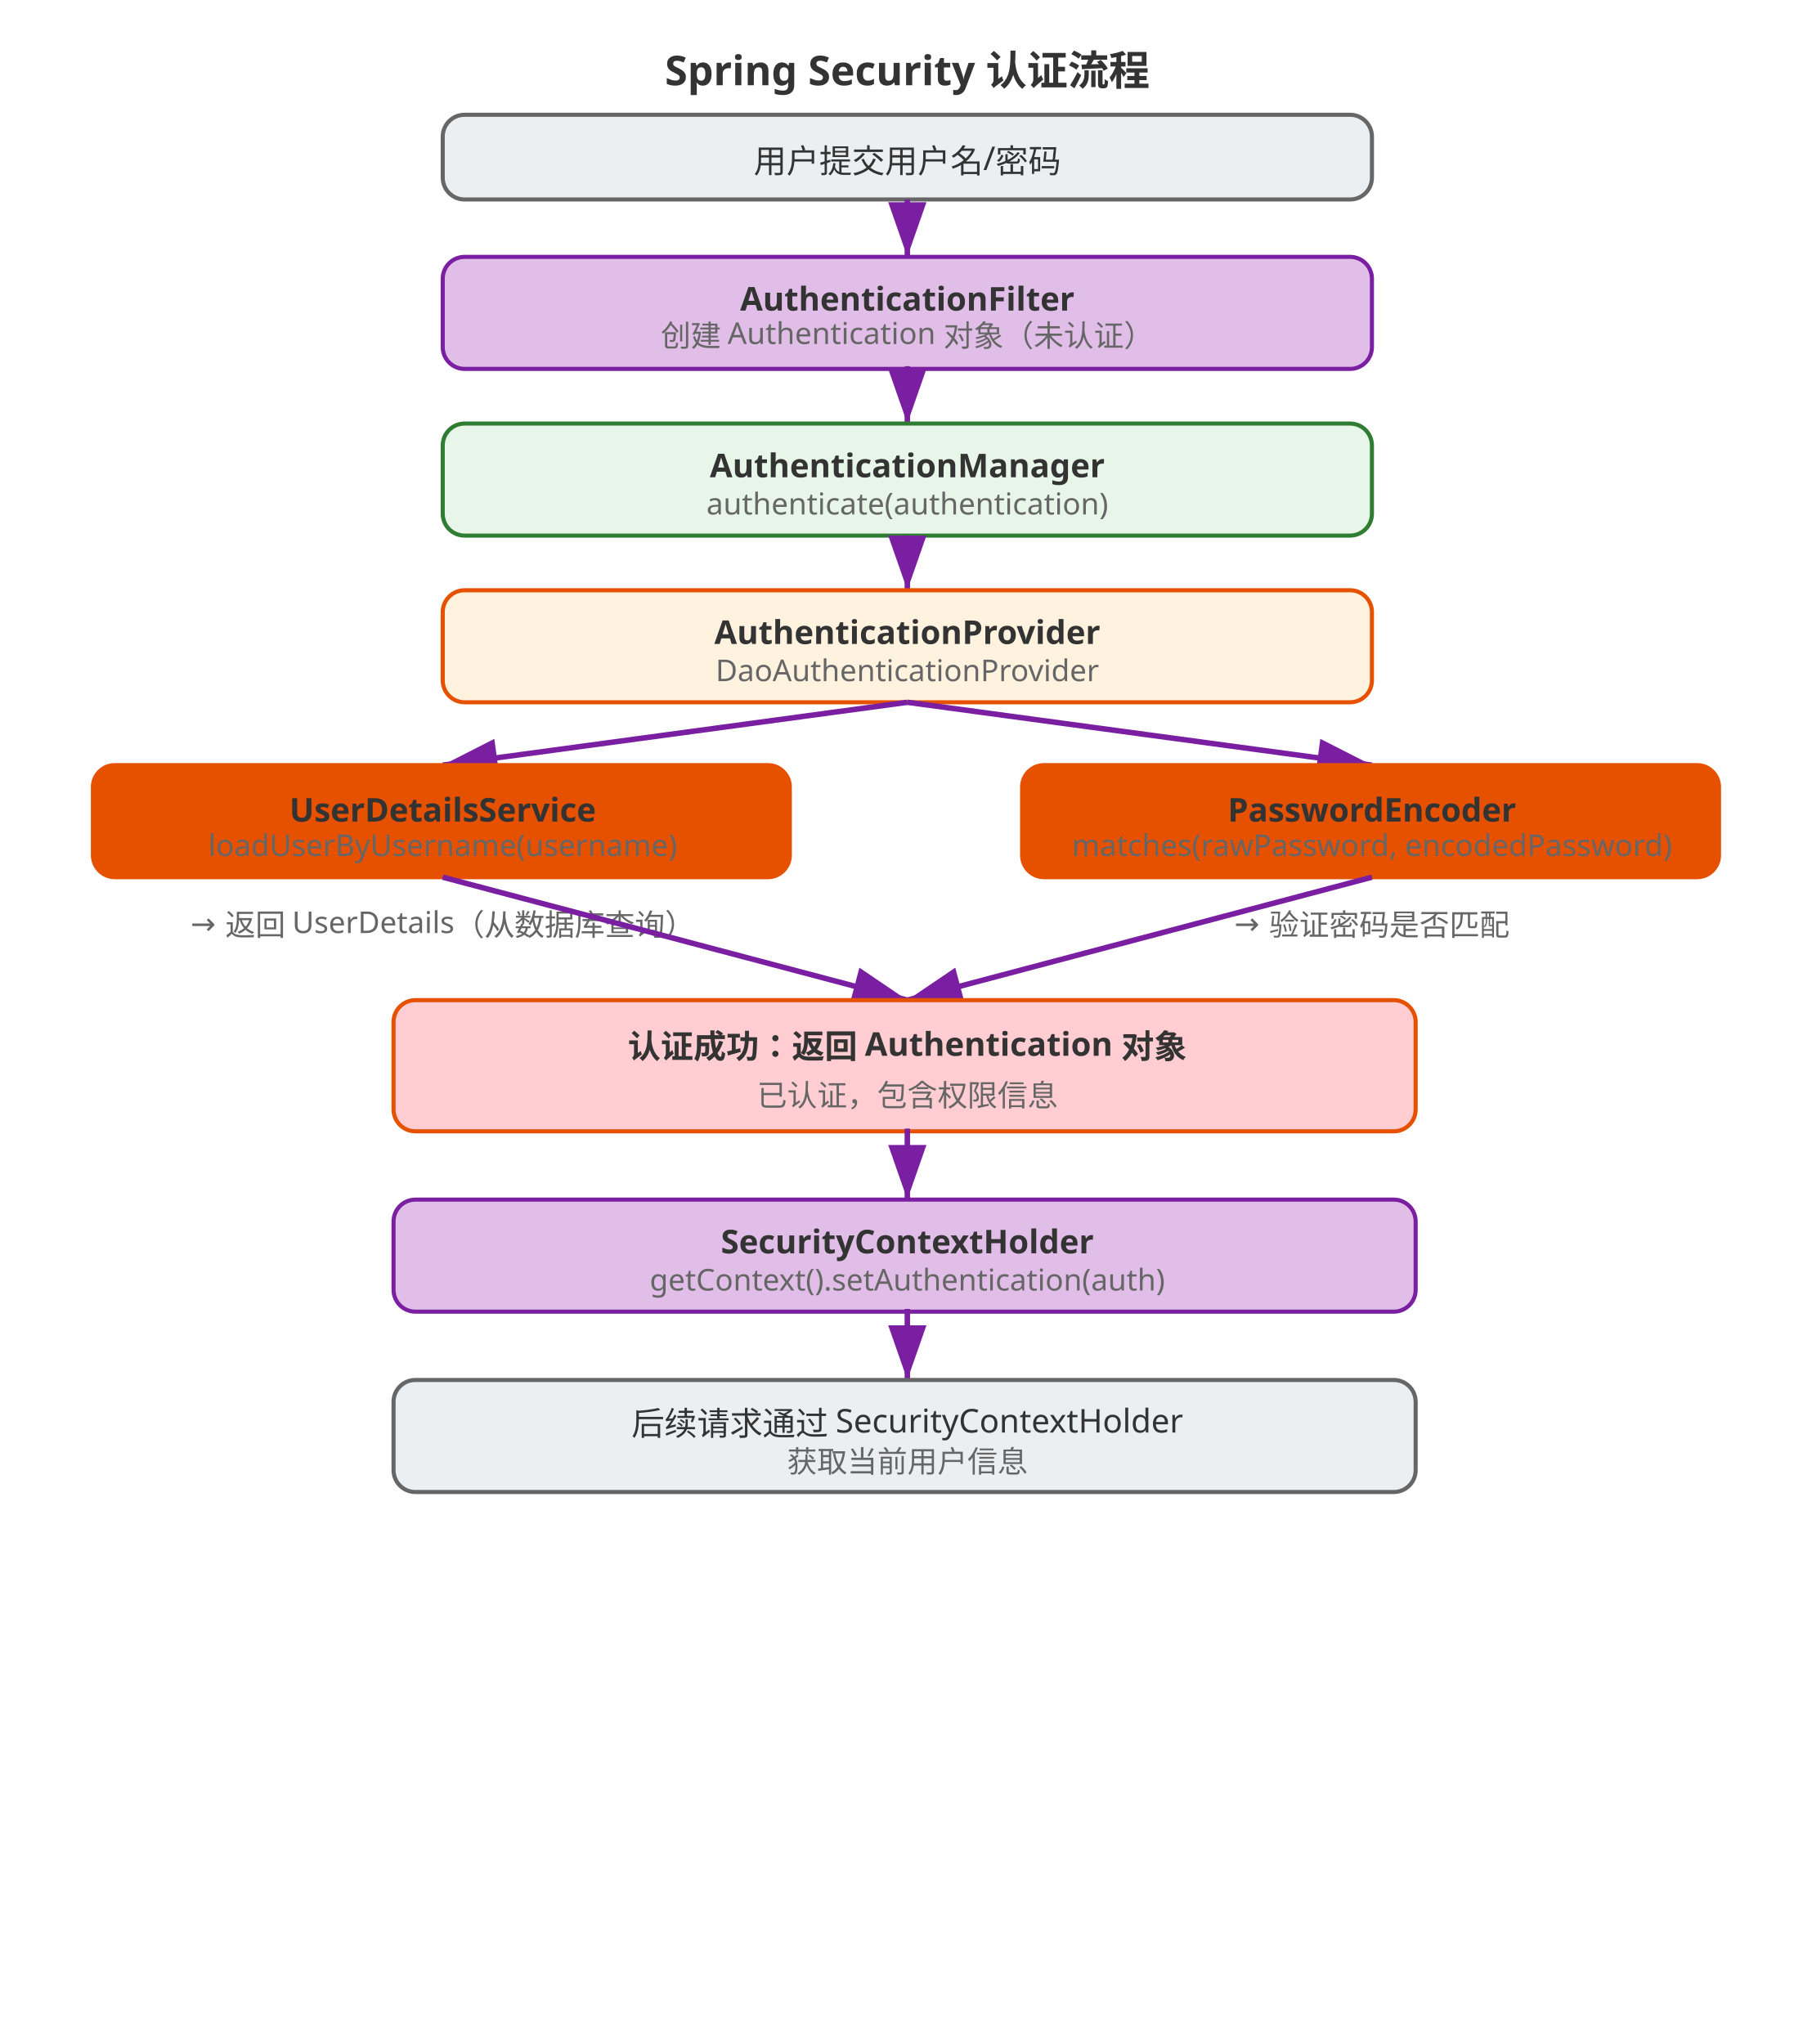
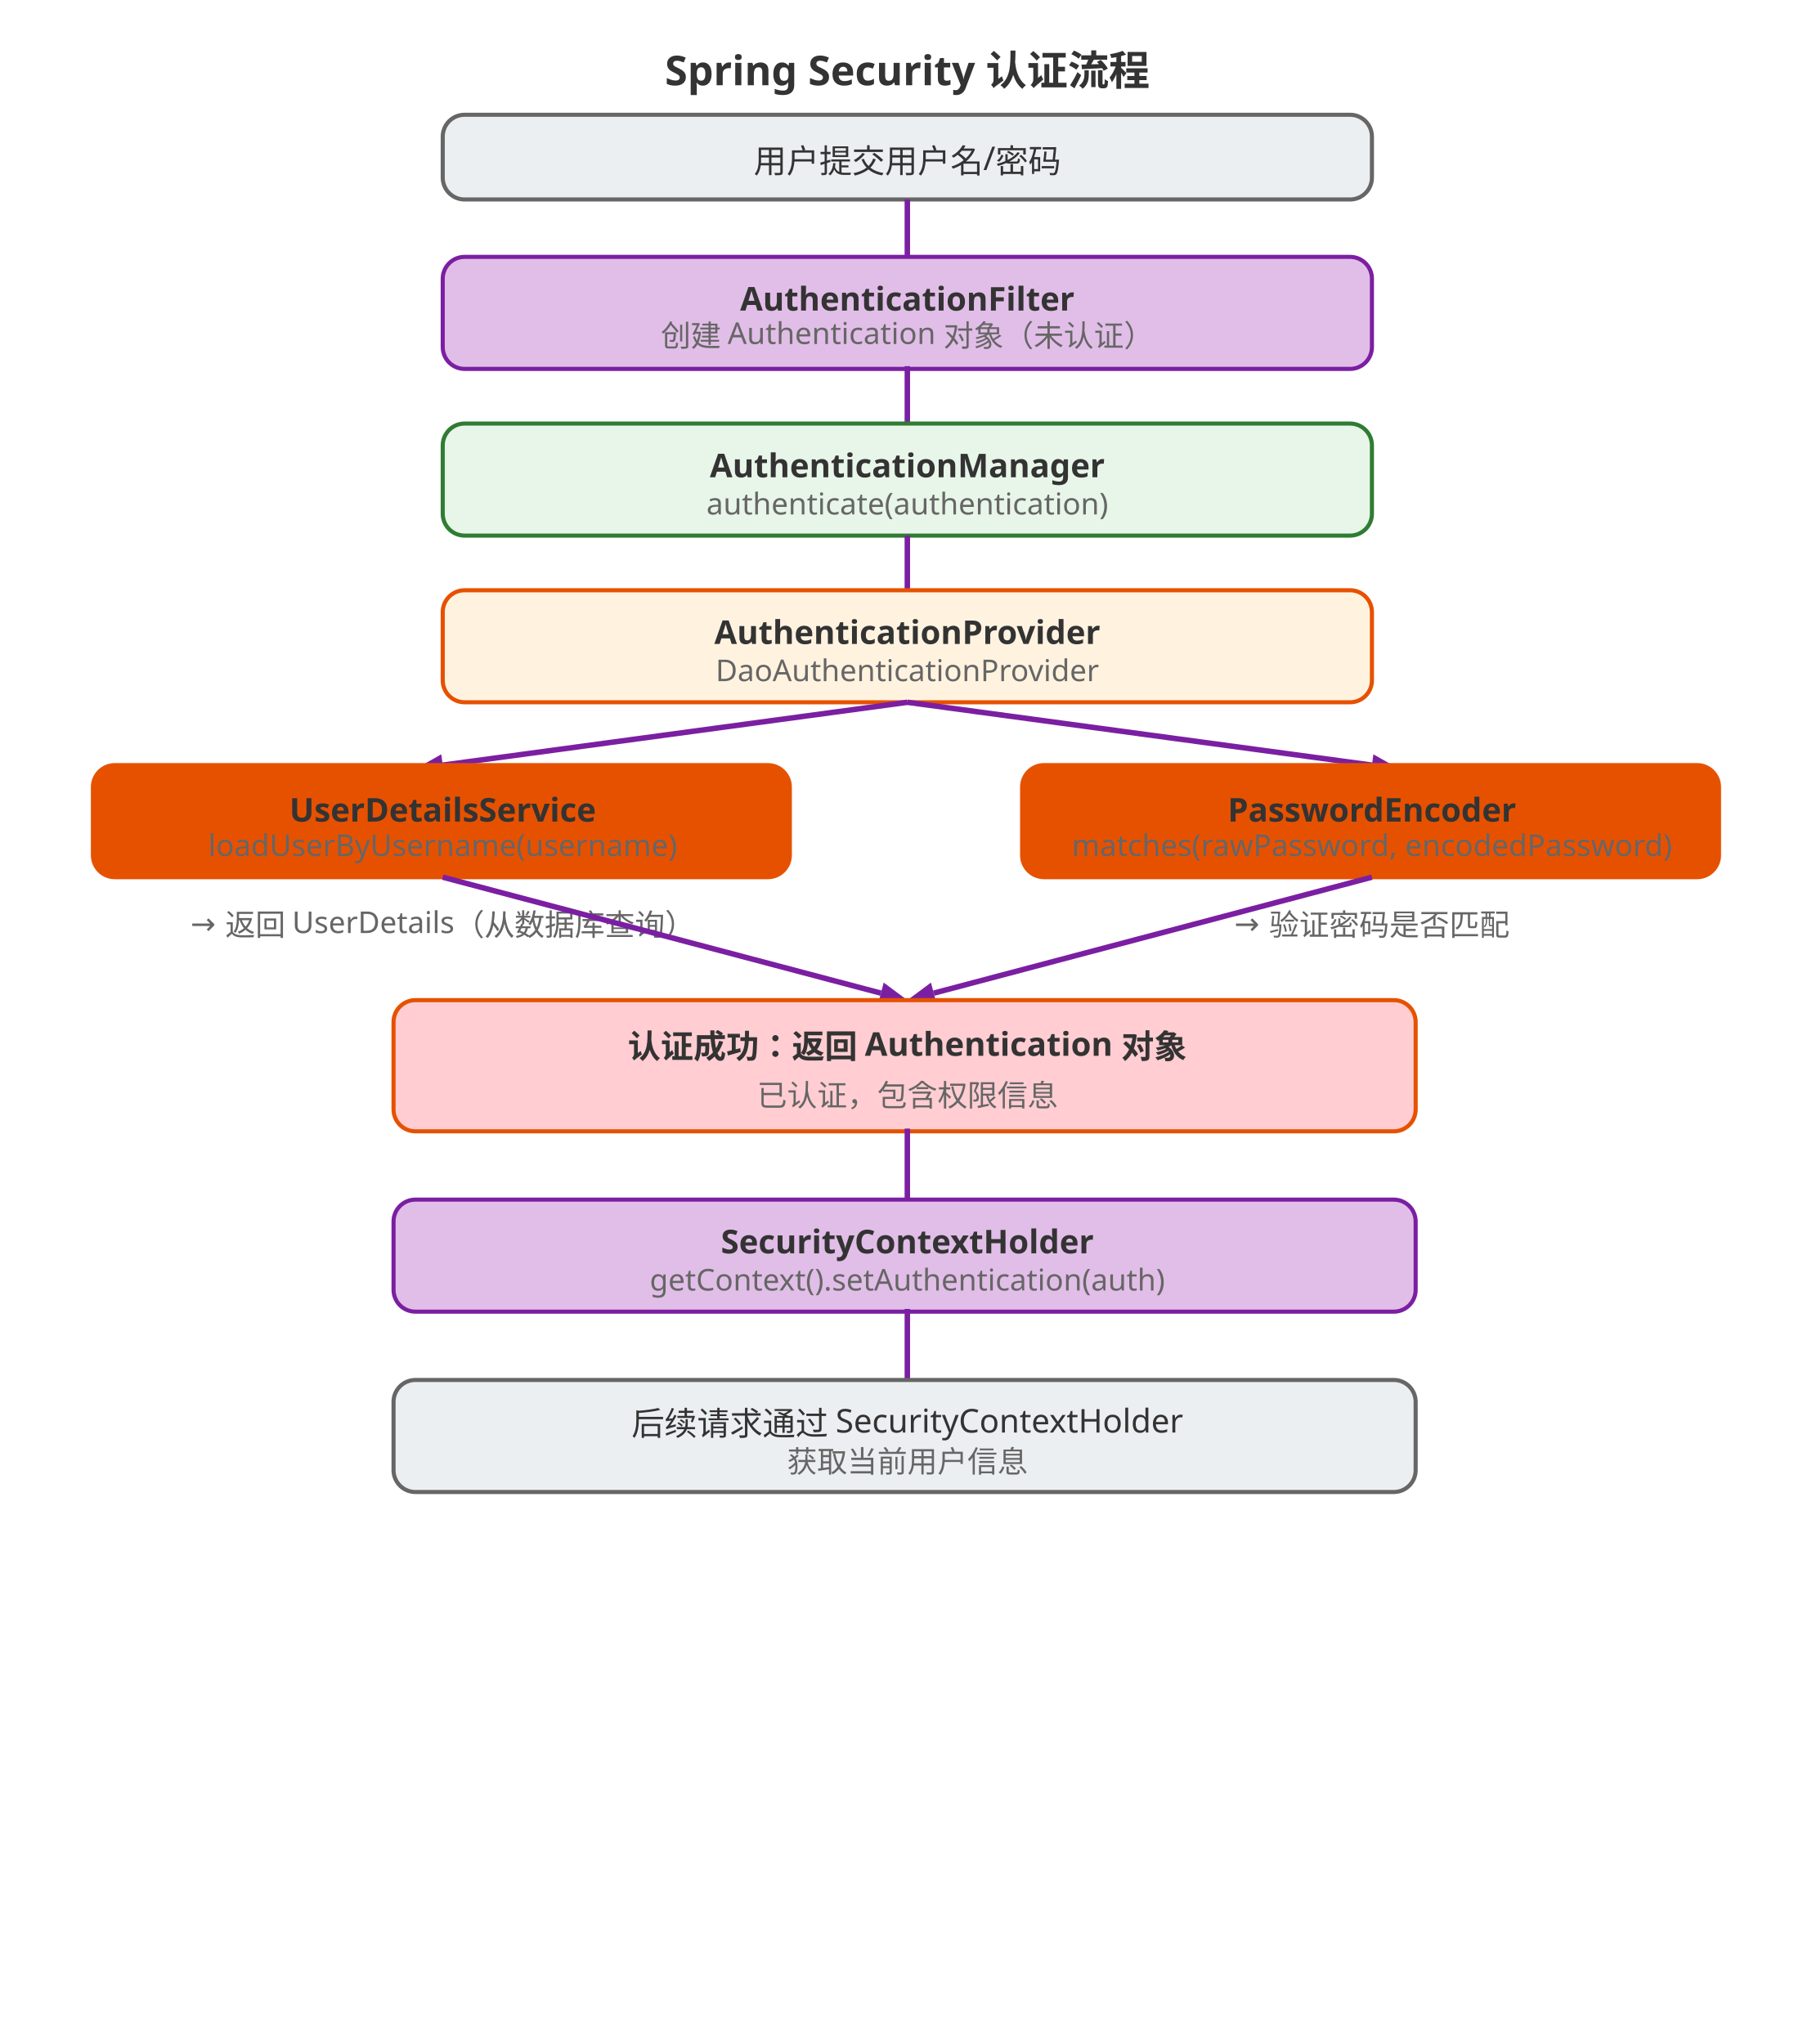
<svg xmlns="http://www.w3.org/2000/svg" viewBox="0 0 663 748" width="663" height="748" font-family="'Noto Sans SC','PingFang SC','Microsoft YaHei',sans-serif" font-size="11">
  <style>
  text { text-anchor: middle; dominant-baseline: central; }
  .title { font-size: 15px; font-weight: bold; fill: #333333; }
  .label { font-size: 12px; fill: #333333; }
  .note { font-size: 11px; fill: #666666; }
  .arrow { stroke: #7b1fa2; stroke-width: 2; fill: none; marker-end: url(#arrowhead); }
  .box { rx: 8; ry: 8; }
  .phase { fill: #eceff1; stroke: #666666; stroke-width: 1.5; }
  .step { fill: #e1bee7; stroke: #7b1fa2; stroke-width: 1.5; }
  .action { fill: #e8f5e9; stroke: #2e7d32; stroke-width: 1.5; }
  .highlight { fill: #fff3e0; stroke: #e65100; stroke-width: 1.5; }
  .important { fill: #ffcdd2; stroke: #e65100; stroke-width: 1.5; }
  .cache { fill: #e65100; stroke: #e65100; stroke-width: 1.5; }
</style>
  <defs>
-     <marker id="arrowhead" markerWidth="10" markerHeight="7" refX="10" refY="3.5" orient="auto">
-       <polygon points="0 0, 10 3.5, 0 7" fill="#7b1fa2" />
+     <marker id="arrowhead" markerWidth="10" markerHeight="8" refX="0" refY="4" orient="auto" markerUnits="userSpaceOnUse">
+       <path d="M0,0 L10,4 L0,8 Z" fill="#7b1fa2" />
    </marker>
-     <marker id="arrowhead-green" markerWidth="10" markerHeight="7" refX="10" refY="3.5" orient="auto">
-       <polygon points="0 0, 10 3.5, 0 7" fill="#2e7d32" />
+     <marker id="arrowhead-green" markerWidth="10" markerHeight="8" refX="0" refY="4" orient="auto" markerUnits="userSpaceOnUse">
+       <path d="M0,0 L10,4 L0,8 Z" fill="#2e7d32" />
    </marker>
  </defs>
  <text x="332" y="24" class="title">Spring Security 认证流程</text>
  <rect x="162" y="42" width="340" height="31" class="box phase" />
  <text x="332" y="58" class="label">用户提交用户名/密码</text>
  <line x1="332" y1="73" x2="332" y2="94" class="arrow" />
  <rect x="162" y="94" width="340" height="41" class="box step" />
  <text x="332" y="109" class="label" font-weight="bold">AuthenticationFilter</text>
  <text x="332" y="122" class="note">创建 Authentication 对象（未认证）</text>
  <line x1="332" y1="134" x2="332" y2="155" class="arrow" />
  <rect x="162" y="155" width="340" height="41" class="box action" />
  <text x="332" y="170" class="label" font-weight="bold">AuthenticationManager</text>
  <text x="332" y="184" class="note">authenticate(authentication)</text>
  <line x1="332" y1="196" x2="332" y2="216" class="arrow" />
  <rect x="162" y="216" width="340" height="41" class="box highlight" />
  <text x="332" y="231" class="label" font-weight="bold">AuthenticationProvider</text>
  <text x="332" y="245" class="note">DaoAuthenticationProvider</text>
  <line x1="332" y1="257" x2="162" y2="280" class="arrow" />
  <line x1="332" y1="257" x2="502" y2="280" class="arrow" />
  <rect x="34" y="280" width="255" height="41" class="box cache" />
  <text x="162" y="296" class="label" font-weight="bold">UserDetailsService</text>
  <text x="162" y="309" class="note">loadUserByUsername(username)</text>
  <text x="162" y="336" class="note">→ 返回 UserDetails（从数据库查询）</text>
  <rect x="374" y="280" width="255" height="41" class="box cache" />
  <text x="502" y="296" class="label" font-weight="bold">PasswordEncoder</text>
  <text x="502" y="309" class="note">matches(rawPassword, encodedPassword)</text>
  <text x="502" y="336" class="note">→ 验证密码是否匹配</text>
-   <line x1="162" y1="321" x2="332" y2="366" class="arrow" stroke="#2e7d32" marker-end="url(#arrowhead-green)" />
-   <line x1="502" y1="321" x2="332" y2="366" class="arrow" stroke="#2e7d32" marker-end="url(#arrowhead-green)" />
+   <line x1="162" y1="321" x2="322.33" y2="363.44" class="arrow" stroke="#2e7d32" marker-end="url(#arrowhead-green)" />
+   <line x1="502" y1="321" x2="341.67" y2="363.44" class="arrow" stroke="#2e7d32" marker-end="url(#arrowhead-green)" />
  <rect x="144" y="366" width="374" height="48" class="box important" />
  <text x="332" y="382" class="label" font-weight="bold">认证成功：返回 Authentication 对象</text>
  <text x="332" y="400" class="note">已认证，包含权限信息</text>
  <line x1="332" y1="413" x2="332" y2="439" class="arrow" />
  <rect x="144" y="439" width="374" height="41" class="box step" />
  <text x="332" y="454" class="label" font-weight="bold">SecurityContextHolder</text>
  <text x="332" y="468" class="note">getContext().setAuthentication(auth)</text>
  <line x1="332" y1="479" x2="332" y2="505" class="arrow" />
  <rect x="144" y="505" width="374" height="41" class="box phase" />
  <text x="332" y="520" class="label">后续请求通过 SecurityContextHolder</text>
  <text x="332" y="534" class="note">获取当前用户信息</text>
</svg>
